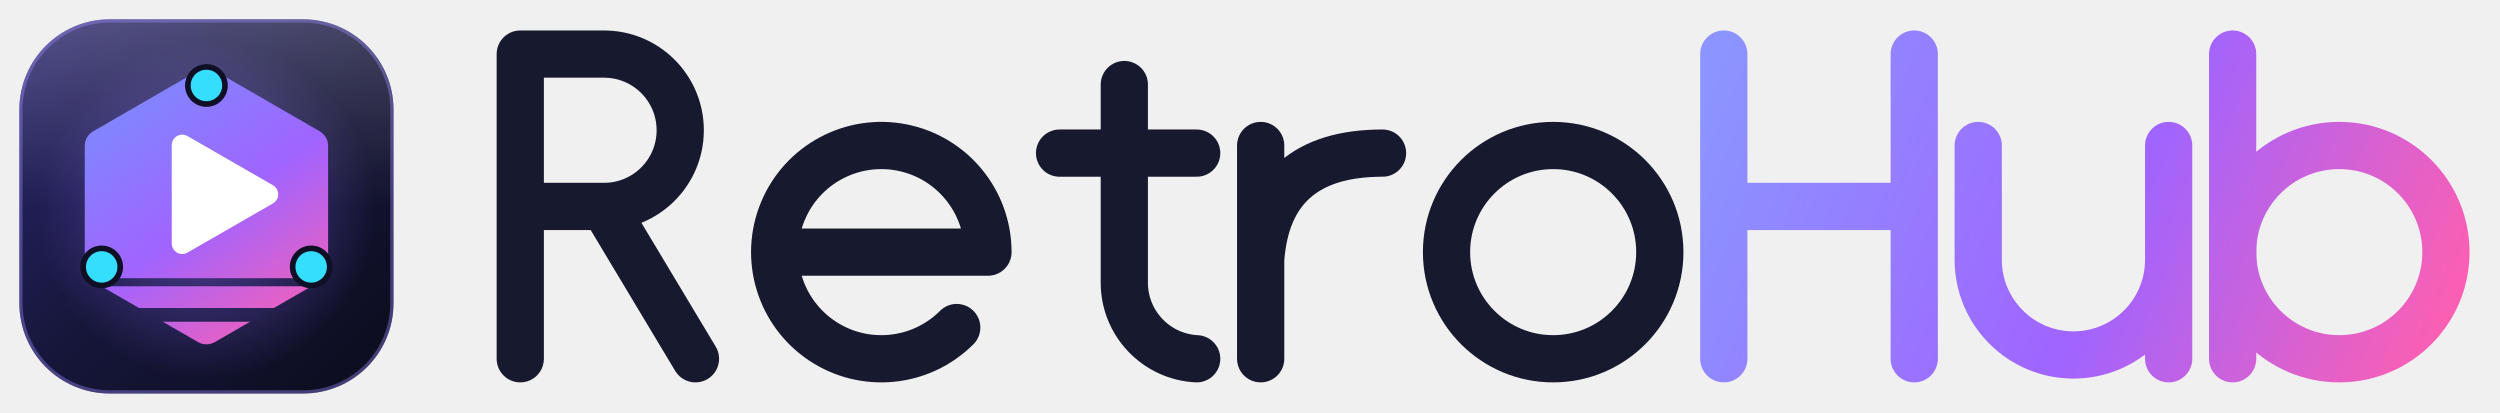
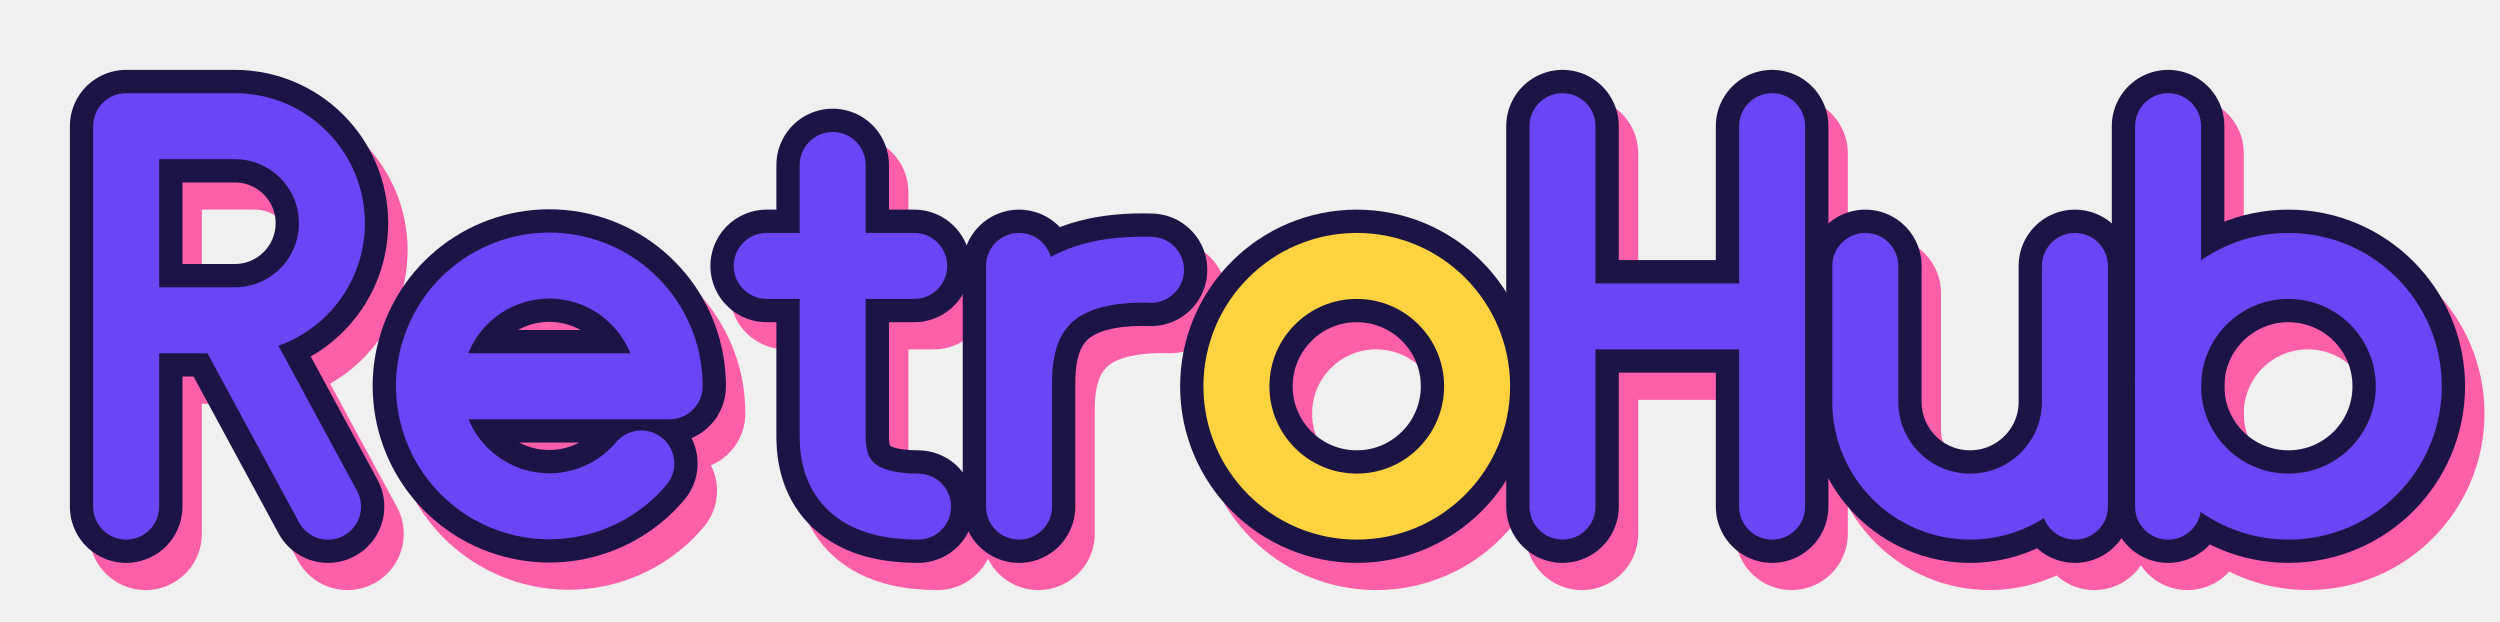
- <svg xmlns="http://www.w3.org/2000/svg" viewBox="0 0 3282 542">
-   <defs>
-     <linearGradient id="bg" x1="0" y1="0" x2="1" y2="1">
-       <stop offset="0" stop-color="#2b2670" />
-       <stop offset=".5" stop-color="#16163a" />
-       <stop offset="1" stop-color="#0b0c1b" />
-     </linearGradient>
-     <linearGradient id="g" x1="0" y1="0" x2="1" y2="1">
-       <stop offset="0" stop-color="#7c8bff" />
-       <stop offset=".5" stop-color="#a064ff" />
-       <stop offset="1" stop-color="#ff5fb0" />
-     </linearGradient>
-     <linearGradient id="gp" gradientUnits="userSpaceOnUse" x1="300" y1="200" x2="760" y2="850">
-       <stop offset="0" stop-color="#7c8bff" />
-       <stop offset=".5" stop-color="#a064ff" />
-       <stop offset="1" stop-color="#ff5fb0" />
-     </linearGradient>
-     <linearGradient id="sh" x1="0" y1="0" x2="0" y2="1">
-       <stop offset="0" stop-color="#fff" stop-opacity=".20" />
-       <stop offset=".5" stop-color="#fff" stop-opacity="0" />
-     </linearGradient>
-     <radialGradient id="glow" cx=".5" cy=".5" r=".5">
-       <stop offset="0" stop-color="#8a6bff" stop-opacity=".55" />
-       <stop offset="1" stop-color="#8a6bff" stop-opacity="0" />
-     </radialGradient>
-   </defs>
-   <defs>
-     <linearGradient id="wg5" gradientUnits="userSpaceOnUse" x1="0" y1="0" x2="948" y2="400">
-       <stop offset="0" stop-color="#8b94ff" />
-       <stop offset=".55" stop-color="#a064ff" />
-       <stop offset="1" stop-color="#ff5fb0" />
-     </linearGradient>
-     <linearGradient id="wg6" gradientUnits="userSpaceOnUse" x1="-334" y1="0" x2="614" y2="400">
-       <stop offset="0" stop-color="#8b94ff" />
-       <stop offset=".55" stop-color="#a064ff" />
-       <stop offset="1" stop-color="#ff5fb0" />
-     </linearGradient>
-     <linearGradient id="wg7" gradientUnits="userSpaceOnUse" x1="-668" y1="0" x2="280" y2="400">
-       <stop offset="0" stop-color="#8b94ff" />
-       <stop offset=".55" stop-color="#a064ff" />
-       <stop offset="1" stop-color="#ff5fb0" />
-     </linearGradient>
-   </defs>
-   <g transform="scale(0.5293)">
-     <rect x="48" y="48" width="928" height="928" rx="224" fill="url(#bg)" />
-     <ellipse cx="512" cy="520" rx="420" ry="420" fill="url(#glow)" />
-     <rect x="48" y="48" width="928" height="928" rx="224" fill="url(#sh)" />
-     <rect x="52" y="52" width="920" height="920" rx="220" fill="none" stroke="#9c8cff" stroke-opacity=".38" stroke-width="8" />
-     <mask id="m">
-       <rect width="1024" height="1024" fill="#fff" />
-       <rect x="0" y="690" width="1024" height="20" fill="#000" />
-       <rect x="0" y="764" width="1024" height="34" fill="#000" />
-     </mask>
-     <g mask="url(#m)">
-       <path d="M512.0 212.0L771.8 362.0L771.8 662.0L512.0 812.0L252.2 662.0L252.2 362.0Z" fill="url(#gp)" stroke="url(#gp)" stroke-width="84" stroke-linejoin="round" />
+ <svg xmlns="http://www.w3.org/2000/svg" viewBox="0 0 644 160">
+   <g transform="translate(32.5 32.5)">
+     <g fill="none" stroke-linecap="round" stroke-linejoin="round" stroke-width="29" transform="translate(5 7)">
+       <g stroke="#ff5fa8" transform="translate(0 0)">
+         <path d="M0 98V0H28A25 25 0 0 1 28 50H0M26 50L52 98" />
+       </g>
+       <g stroke="#ff5fa8" transform="translate(78 0)">
+         <path d="M0 67H62A31 31 0 1 0 54.7 86.9" />
+       </g>
+       <g stroke="#ff5fa8" transform="translate(162 0)">
+         <path d="M20 10V80Q20 98 42 98M3 36H41" />
+       </g>
+       <g stroke="#ff5fa8" transform="translate(228 0)">
+         <path d="M2 36V98M2 66Q2 36 36 37" />
+       </g>
+       <g stroke="#ff5fa8" transform="translate(286 0)">
+         <circle cx="31" cy="67" r="31" />
+       </g>
+       <g stroke="#ff5fa8" transform="translate(370 0)">
+         <path d="M0 0V98M54 0V98M0 49H54" />
+       </g>
+       <g stroke="#ff5fa8" transform="translate(446 0)">
+         <path d="M2 36V71A27 27 0 0 0 56 71V36M56 36V98" />
+       </g>
+       <g stroke="#ff5fa8" transform="translate(524 0)">
+         <path d="M2 0V98" />
+         <circle cx="33" cy="67" r="31" />
+       </g>
    </g>
-     <path d="M452 360L664 482L452 604Z" fill="#fff" stroke="#fff" stroke-width="52" stroke-linejoin="round" />
-     <circle cx="512.0" cy="212.0" r="46" fill="#34defc" stroke="#0f1026" stroke-width="14" />
-     <circle cx="771.8" cy="662.0" r="46" fill="#34defc" stroke="#0f1026" stroke-width="14" />
-     <circle cx="252.2" cy="662.0" r="46" fill="#34defc" stroke="#0f1026" stroke-width="14" />
-   </g>
-   <g transform="translate(612.0 0)">
-     <g fill="none" stroke-width="62" stroke-linecap="round" stroke-linejoin="round" transform="translate(71.0 71.0)">
-       <g transform="translate(0 0)" stroke="#171a2e">
-         <path d="M0 400V0H110a100 100 0 0 1 0 200H0M110 200L230 400" />
+     <g fill="none" stroke-linecap="round" stroke-linejoin="round" stroke-width="29" transform="translate(0 0)">
+       <g stroke="#1d1446" transform="translate(0 0)">
+         <path d="M0 98V0H28A25 25 0 0 1 28 50H0M26 50L52 98" />
      </g>
-       <g transform="translate(334 0)" stroke="#171a2e">
-         <path d="M0 260H280A140 140 0 1 0 239 359" />
+       <g stroke="#1d1446" transform="translate(78 0)">
+         <path d="M0 67H62A31 31 0 1 0 54.7 86.9" />
      </g>
-       <g transform="translate(698 0)" stroke="#171a2e">
-         <path d="M95 40V300a100 100 0 0 0 95 100M10 130H190" />
+       <g stroke="#1d1446" transform="translate(162 0)">
+         <path d="M20 10V80Q20 98 42 98M3 36H41" />
      </g>
-       <g transform="translate(972 0)" stroke="#171a2e">
-         <path d="M0 120V400M0 270Q10 130 160 130" />
+       <g stroke="#1d1446" transform="translate(228 0)">
+         <path d="M2 36V98M2 66Q2 36 36 37" />
      </g>
-       <g transform="translate(1216 0)" stroke="#171a2e">
-         <circle cx="140" cy="260" r="140" />
+       <g stroke="#1d1446" transform="translate(286 0)">
+         <circle cx="31" cy="67" r="31" />
      </g>
-       <g transform="translate(1580 0)" stroke="url(#wg5)">
-         <path d="M0 0V400M0 200H250M250 0V400" />
+       <g stroke="#1d1446" transform="translate(370 0)">
+         <path d="M0 0V98M54 0V98M0 49H54" />
      </g>
-       <g transform="translate(1914 0)" stroke="url(#wg6)">
-         <path d="M0 120V270a125 125 0 0 0 250 0V120M250 270V400" />
+       <g stroke="#1d1446" transform="translate(446 0)">
+         <path d="M2 36V71A27 27 0 0 0 56 71V36M56 36V98" />
      </g>
-       <g transform="translate(2248 0)" stroke="url(#wg7)">
-         <path d="M0 0V400" />
-         <circle cx="140" cy="260" r="140" />
+       <g stroke="#1d1446" transform="translate(524 0)">
+         <path d="M2 0V98" />
+         <circle cx="33" cy="67" r="31" />
+       </g>
+     </g>
+     <g fill="none" stroke-linecap="round" stroke-linejoin="round" stroke-width="17" transform="translate(0 0)">
+       <g stroke="#6a45f5" transform="translate(0 0)">
+         <path d="M0 98V0H28A25 25 0 0 1 28 50H0M26 50L52 98" />
+       </g>
+       <g stroke="#6a45f5" transform="translate(78 0)">
+         <path d="M0 67H62A31 31 0 1 0 54.7 86.9" />
+       </g>
+       <g stroke="#6a45f5" transform="translate(162 0)">
+         <path d="M20 10V80Q20 98 42 98M3 36H41" />
+       </g>
+       <g stroke="#6a45f5" transform="translate(228 0)">
+         <path d="M2 36V98M2 66Q2 36 36 37" />
+       </g>
+       <g stroke="#ffd23f" transform="translate(286 0)">
+         <circle cx="31" cy="67" r="31" />
+       </g>
+       <g stroke="#6a45f5" transform="translate(370 0)">
+         <path d="M0 0V98M54 0V98M0 49H54" />
+       </g>
+       <g stroke="#6a45f5" transform="translate(446 0)">
+         <path d="M2 36V71A27 27 0 0 0 56 71V36M56 36V98" />
+       </g>
+       <g stroke="#6a45f5" transform="translate(524 0)">
+         <path d="M2 0V98" />
+         <circle cx="33" cy="67" r="31" />
      </g>
    </g>
  </g>
</svg>
